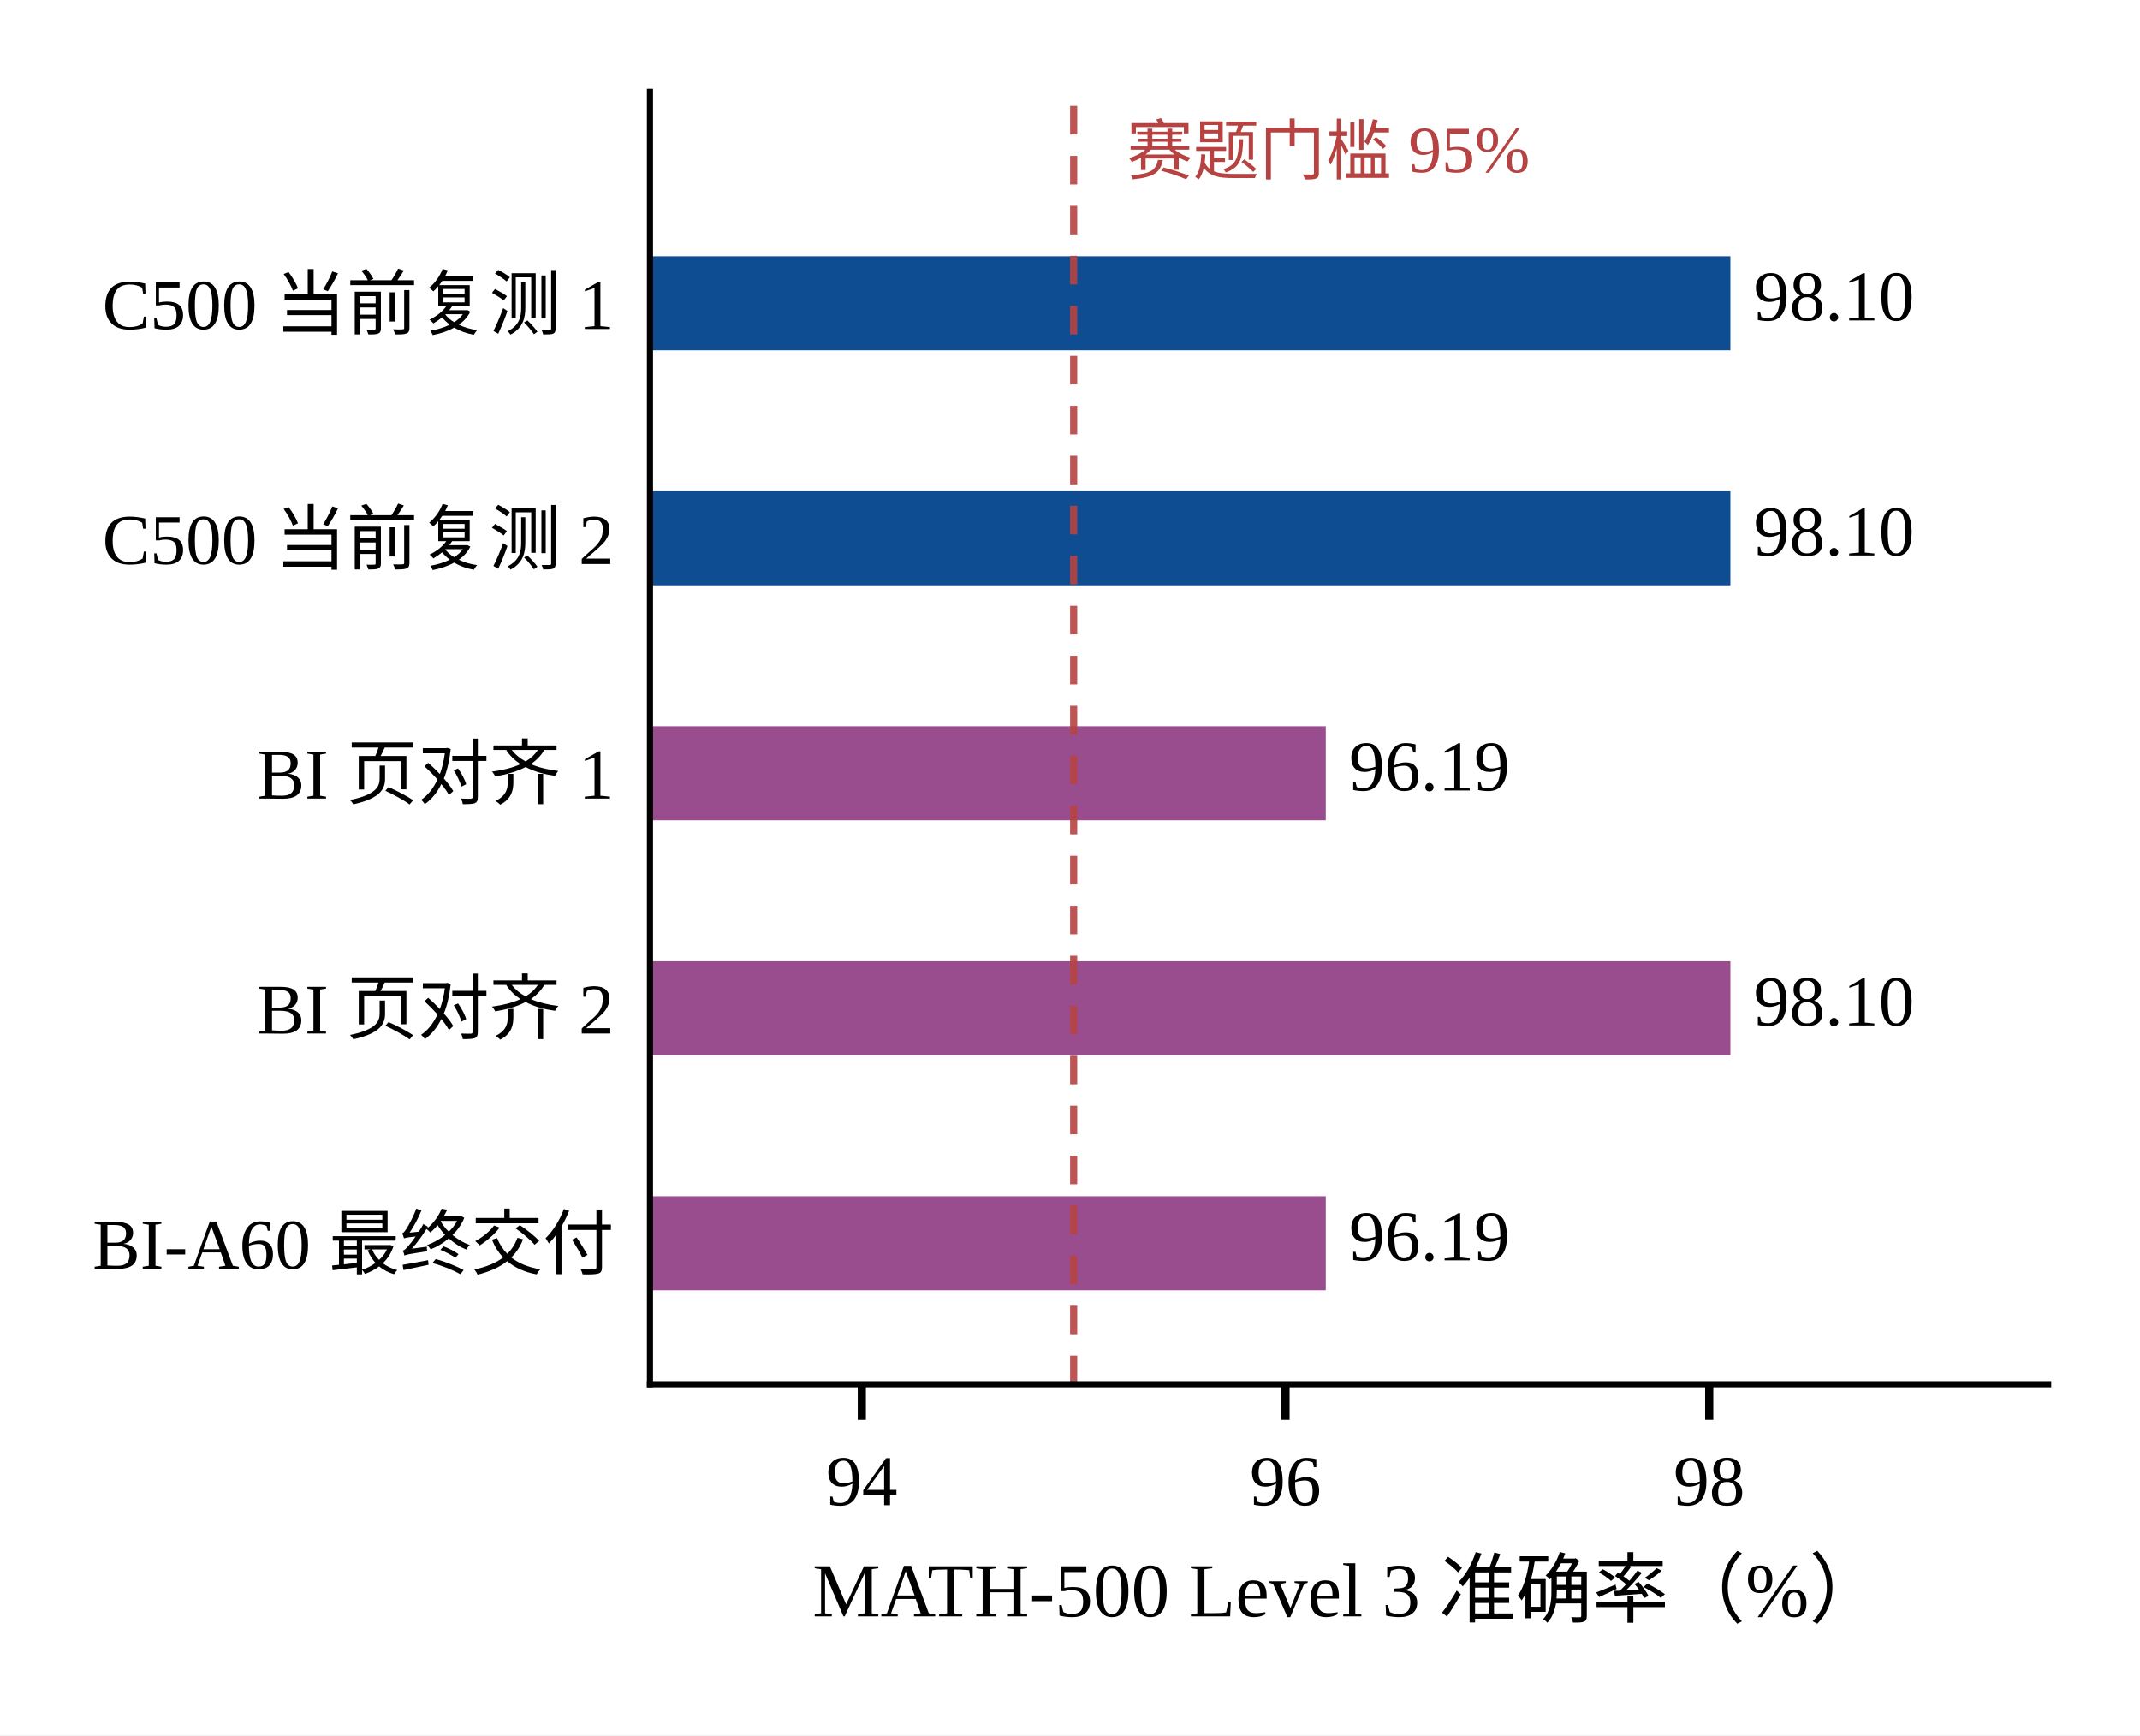
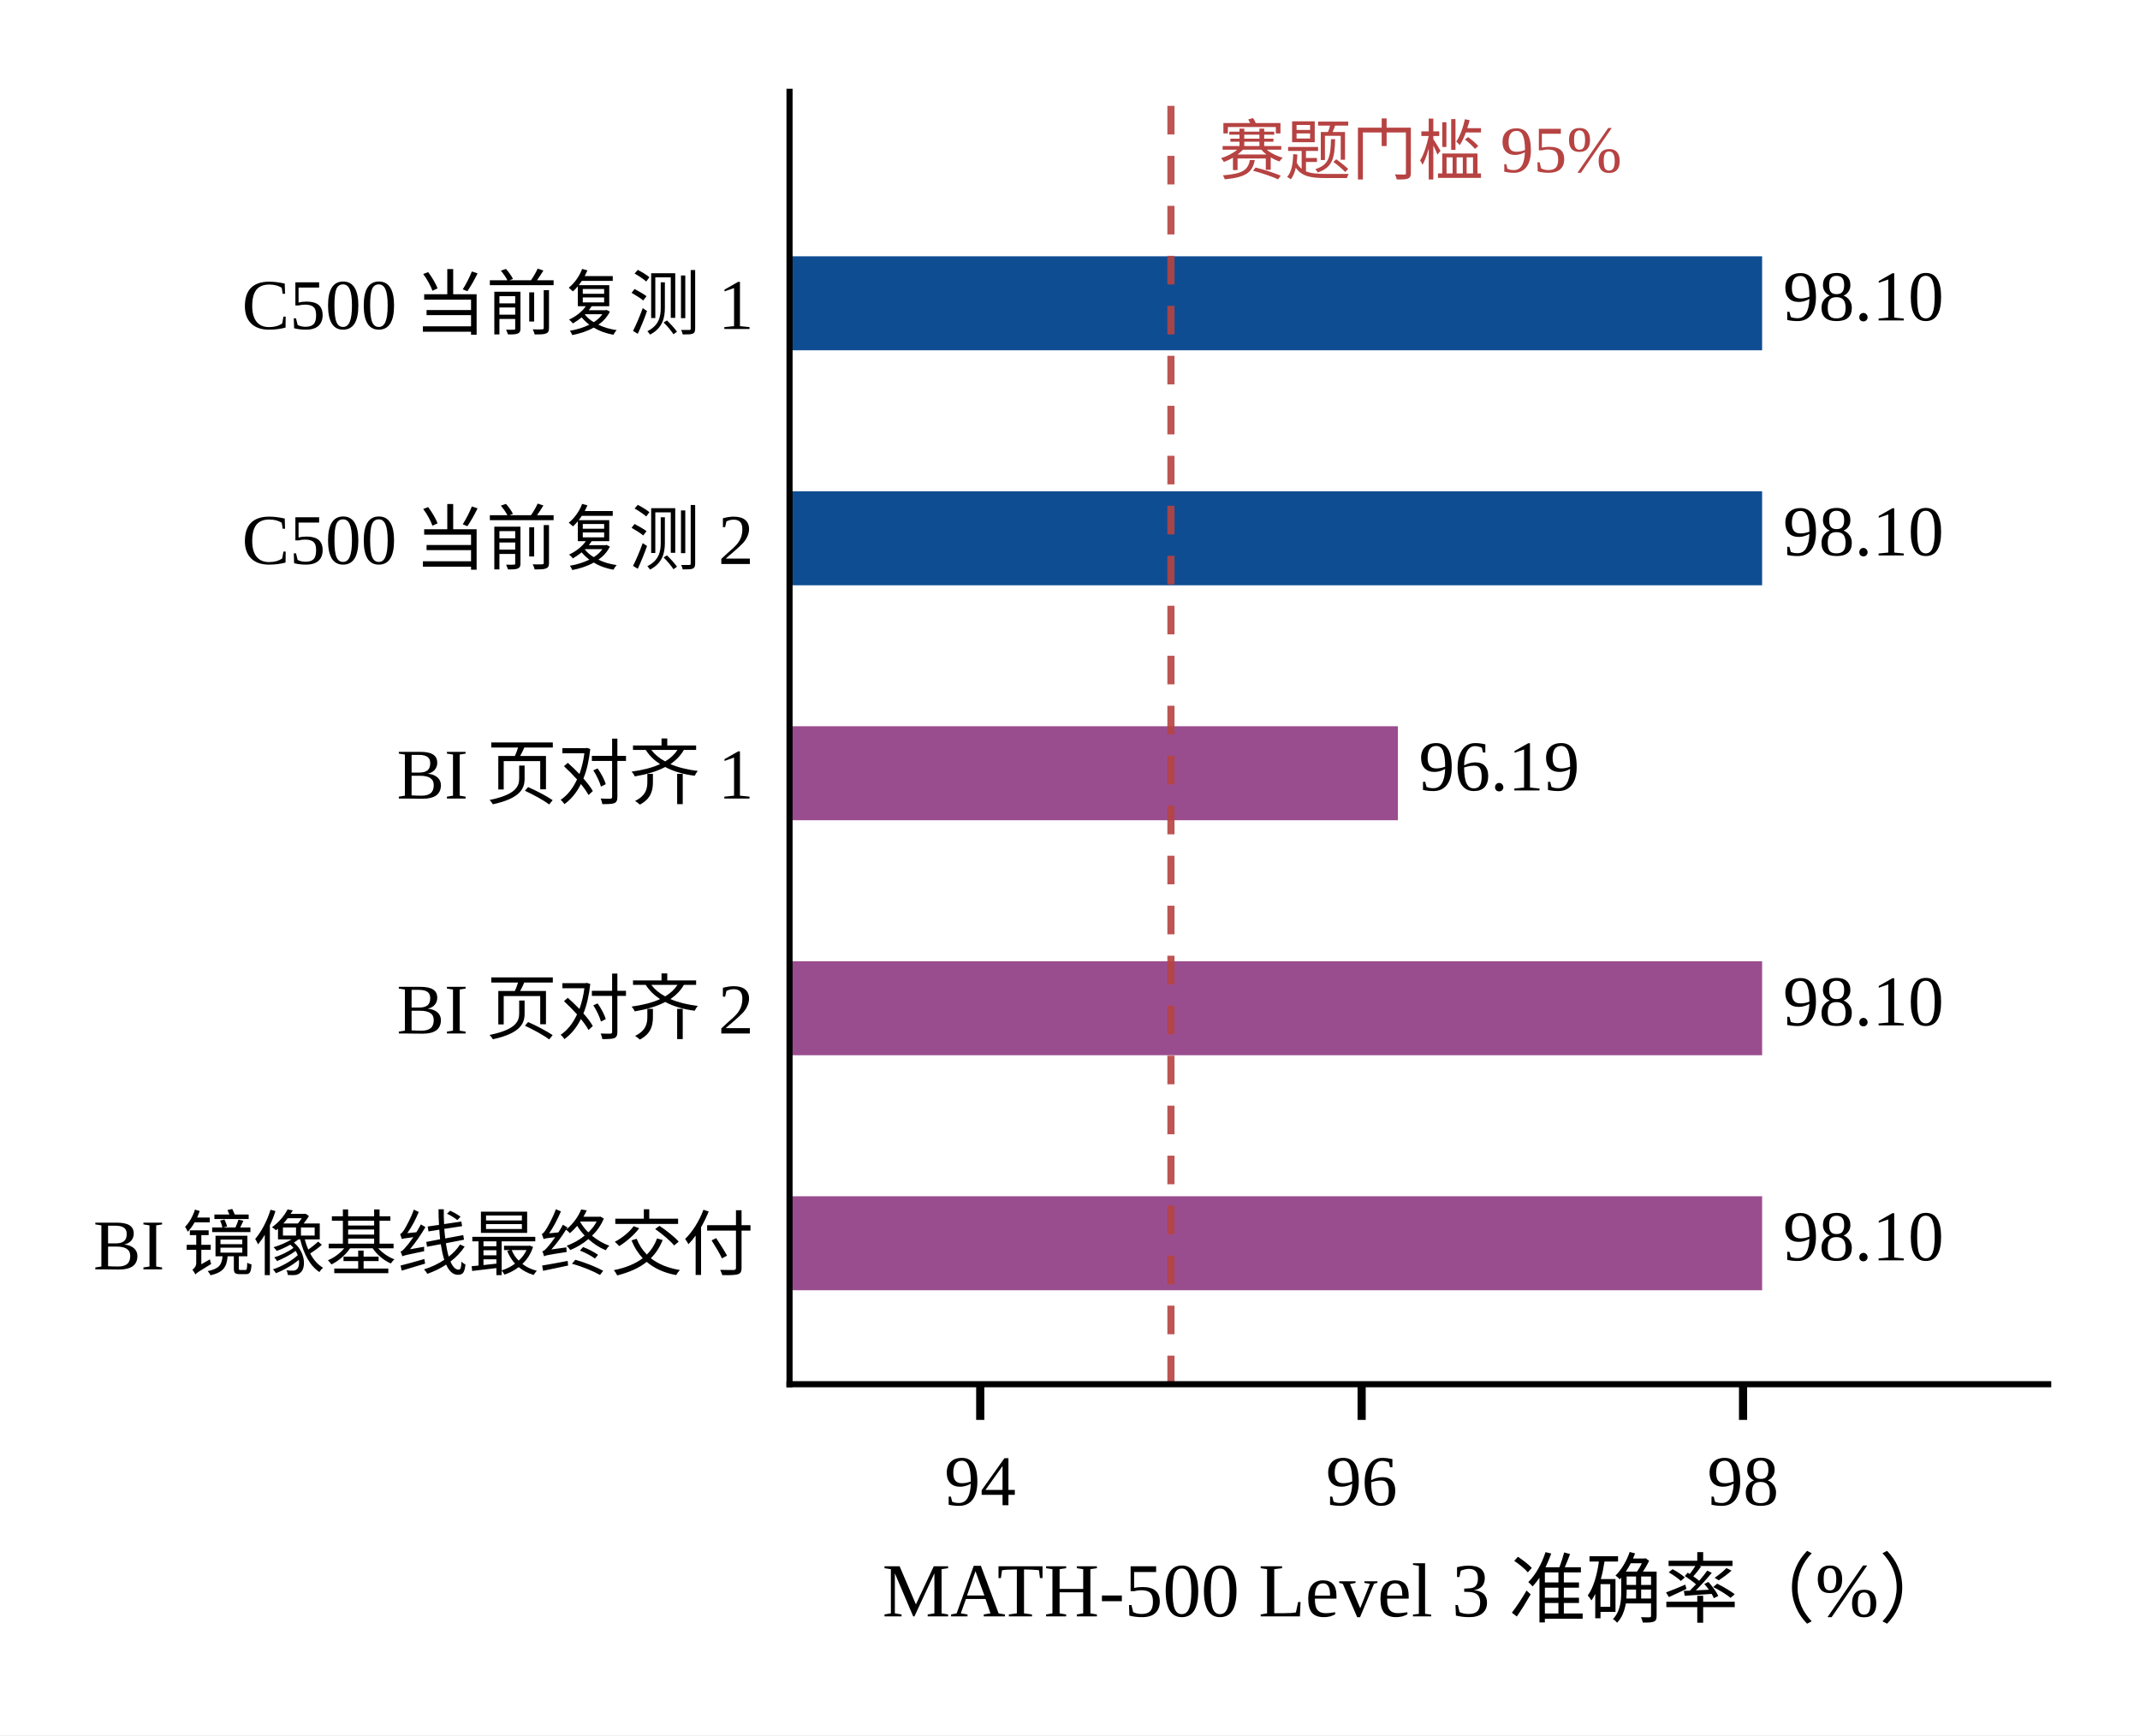
<svg xmlns="http://www.w3.org/2000/svg" xmlns:xlink="http://www.w3.org/1999/xlink" width="209.764pt" height="170.079pt" viewBox="0 0 209.764 170.079" version="1.1">
  <defs>
    <style type="text/css">*{stroke-linejoin: round; stroke-linecap: butt}</style>
  </defs>
  <g id="figure_1">
    <g id="patch_1">
      <path d="M 0 170.079  L 209.764 170.079  L 209.764 0  L 0 0  z " style="fill: #ffffff" />
    </g>
    <g id="axes_1">
      <g id="patch_2">
-         <path d="M 63.71 135.679  L 200.764 135.679  L 200.764 9  L 63.71 9  z " style="fill: #ffffff" />
+         <path d="M 77.39 135.679  L 200.764 135.679  L 200.764 9  L 77.39 9  z " style="fill: #ffffff" />
      </g>
      <g id="patch_3">
-         <path d="M -1867.502 34.336  L 169.615 34.336  L 169.615 25.123  L -1867.502 25.123  z " clip-path="url(#p5bcc68a016)" style="fill: #0f4d92" />
+         <path d="M -1661.059 34.336  L 172.724 34.336  L 172.724 25.123  L -1661.059 25.123  z " clip-path="url(#p822f18ae84)" style="fill: #0f4d92" />
      </g>
      <g id="patch_4">
-         <path d="M -1867.502 57.368  L 169.615 57.368  L 169.615 48.155  L -1867.502 48.155  z " clip-path="url(#p5bcc68a016)" style="fill: #0f4d92" />
+         <path d="M -1661.059 57.368  L 172.724 57.368  L 172.724 48.155  L -1661.059 48.155  z " clip-path="url(#p822f18ae84)" style="fill: #0f4d92" />
      </g>
      <g id="patch_5">
-         <path d="M -1867.502 80.401  L 129.953 80.401  L 129.953 71.188  L -1867.502 71.188  z " clip-path="url(#p5bcc68a016)" style="fill: #9a4d8e" />
+         <path d="M -1661.059 80.401  L 137.021 80.401  L 137.021 71.188  L -1661.059 71.188  z " clip-path="url(#p822f18ae84)" style="fill: #9a4d8e" />
      </g>
      <g id="patch_6">
-         <path d="M -1867.502 103.433  L 169.615 103.433  L 169.615 94.22  L -1867.502 94.22  z " clip-path="url(#p5bcc68a016)" style="fill: #9a4d8e" />
+         <path d="M -1661.059 103.433  L 172.724 103.433  L 172.724 94.22  L -1661.059 94.22  z " clip-path="url(#p822f18ae84)" style="fill: #9a4d8e" />
      </g>
      <g id="patch_7">
-         <path d="M -1867.502 126.466  L 129.953 126.466  L 129.953 117.253  L -1867.502 117.253  z " clip-path="url(#p5bcc68a016)" style="fill: #9a4d8e" />
+         <path d="M -1661.059 126.466  L 172.724 126.466  L 172.724 117.253  L -1661.059 117.253  z " clip-path="url(#p822f18ae84)" style="fill: #9a4d8e" />
      </g>
      <g id="matplotlib.axis_1">
        <g id="xtick_1">
          <g id="line2d_1">
            <defs>
-               <path id="mea1aea50ee" d="M 0 0  L 0 3.5  " style="stroke: #000000; stroke-width: 0.8" />
+               <path id="ma1c878c050" d="M 0 0  L 0 3.5  " style="stroke: #000000; stroke-width: 0.8" />
            </defs>
            <g>
-               <use xlink:href="#mea1aea50ee" x="84.476" y="135.679" style="stroke: #000000; stroke-width: 0.8" />
+               <use xlink:href="#ma1c878c050" x="96.083" y="135.679" style="stroke: #000000; stroke-width: 0.8" />
            </g>
          </g>
          <g id="text_1">
-             <text style="font-size: 7px; font-family: 'Times New Roman', 'SimHei'; text-anchor: middle" x="84.476" y="147.539" transform="rotate(-0 84.47572 147.5394)">94</text>
+             <text style="font-size: 7px; font-family: 'Times New Roman', 'SimHei'; text-anchor: middle" x="96.083" y="147.539" transform="rotate(-0 96.083 147.5394)">94</text>
          </g>
        </g>
        <g id="xtick_2">
          <g id="line2d_2">
            <g>
-               <use xlink:href="#mea1aea50ee" x="126.007" y="135.679" style="stroke: #000000; stroke-width: 0.8" />
+               <use xlink:href="#ma1c878c050" x="133.469" y="135.679" style="stroke: #000000; stroke-width: 0.8" />
            </g>
          </g>
          <g id="text_2">
-             <text style="font-size: 7px; font-family: 'Times New Roman', 'SimHei'; text-anchor: middle" x="126.007" y="147.539" transform="rotate(-0 126.0072 147.5394)">96</text>
+             <text style="font-size: 7px; font-family: 'Times New Roman', 'SimHei'; text-anchor: middle" x="133.469" y="147.539" transform="rotate(-0 133.469 147.5394)">96</text>
          </g>
        </g>
        <g id="xtick_3">
          <g id="line2d_3">
            <g>
-               <use xlink:href="#mea1aea50ee" x="167.539" y="135.679" style="stroke: #000000; stroke-width: 0.8" />
+               <use xlink:href="#ma1c878c050" x="170.855" y="135.679" style="stroke: #000000; stroke-width: 0.8" />
            </g>
          </g>
          <g id="text_3">
-             <text style="font-size: 7px; font-family: 'Times New Roman', 'SimHei'; text-anchor: middle" x="167.539" y="147.539" transform="rotate(-0 167.5386 147.5394)">98</text>
+             <text style="font-size: 7px; font-family: 'Times New Roman', 'SimHei'; text-anchor: middle" x="170.855" y="147.539" transform="rotate(-0 170.855 147.5394)">98</text>
          </g>
        </g>
        <g id="text_4">
-           <text style="font-size: 7.5px; font-family: 'Times New Roman', 'SimHei'; text-anchor: middle" x="132.237" y="158.434" transform="rotate(-0 132.2369 158.4344)">MATH-500 Level 3 准确率（%）</text>
+           <text style="font-size: 7.5px; font-family: 'Times New Roman', 'SimHei'; text-anchor: middle" x="139.077" y="158.434" transform="rotate(-0 139.0769 158.4344)">MATH-500 Level 3 准确率（%）</text>
        </g>
      </g>
      <g id="matplotlib.axis_2">
        <g id="ytick_1">
          <g id="line2d_4" />
          <g id="text_5">
-             <text style="font-size: 7px; font-family: 'Times New Roman', 'SimHei'; text-anchor: end" x="60.21" y="32.248" transform="rotate(-0 60.21 32.24815)">C500 当前复测 1</text>
+             <text style="font-size: 7px; font-family: 'Times New Roman', 'SimHei'; text-anchor: end" x="73.89" y="32.248" transform="rotate(-0 73.89 32.24815)">C500 当前复测 1</text>
          </g>
        </g>
        <g id="ytick_2">
          <g id="line2d_5" />
          <g id="text_6">
-             <text style="font-size: 7px; font-family: 'Times New Roman', 'SimHei'; text-anchor: end" x="60.21" y="55.281" transform="rotate(-0 60.21 55.28065)">C500 当前复测 2</text>
+             <text style="font-size: 7px; font-family: 'Times New Roman', 'SimHei'; text-anchor: end" x="73.89" y="55.281" transform="rotate(-0 73.89 55.28065)">C500 当前复测 2</text>
          </g>
        </g>
        <g id="ytick_3">
          <g id="line2d_6" />
          <g id="text_7">
-             <text style="font-size: 7px; font-family: 'Times New Roman', 'SimHei'; text-anchor: end" x="60.21" y="78.272" transform="rotate(-0 60.21 78.27214)">BI 页对齐 1</text>
+             <text style="font-size: 7px; font-family: 'Times New Roman', 'SimHei'; text-anchor: end" x="73.89" y="78.272" transform="rotate(-0 73.89 78.27214)">BI 页对齐 1</text>
          </g>
        </g>
        <g id="ytick_4">
          <g id="line2d_7" />
          <g id="text_8">
-             <text style="font-size: 7px; font-family: 'Times New Roman', 'SimHei'; text-anchor: end" x="60.21" y="101.305" transform="rotate(-0 60.21 101.3046)">BI 页对齐 2</text>
+             <text style="font-size: 7px; font-family: 'Times New Roman', 'SimHei'; text-anchor: end" x="73.89" y="101.305" transform="rotate(-0 73.89 101.3046)">BI 页对齐 2</text>
          </g>
        </g>
        <g id="ytick_5">
          <g id="line2d_8" />
          <g id="text_9">
-             <text style="font-size: 7px; font-family: 'Times New Roman', 'SimHei'; text-anchor: end" x="60.21" y="124.351" transform="rotate(-0 60.21 124.3508)">BI-A60 最终交付</text>
+             <text style="font-size: 7px; font-family: 'Times New Roman', 'SimHei'; text-anchor: end" x="73.89" y="124.419" transform="rotate(-0 73.89 124.4192)">BI 镜像基线最终交付</text>
          </g>
        </g>
      </g>
      <g id="line2d_9">
-         <path d="M 105.241 135.679  L 105.241 9  " clip-path="url(#p5bcc68a016)" style="fill: none; stroke-dasharray: 2.8,2.1; stroke-dashoffset: 0; stroke: #b64342; stroke-opacity: 0.9; stroke-width: 0.7" />
+         <path d="M 114.776 135.679  L 114.776 9  " clip-path="url(#p822f18ae84)" style="fill: none; stroke-dasharray: 2.8,2.1; stroke-dashoffset: 0; stroke: #b64342; stroke-opacity: 0.9; stroke-width: 0.7" />
      </g>
      <g id="patch_8">
-         <path d="M 63.71 135.679  L 63.71 9  " style="fill: none; stroke: #000000; stroke-width: 0.6; stroke-linejoin: miter; stroke-linecap: square" />
+         <path d="M 77.39 135.679  L 77.39 9  " style="fill: none; stroke: #000000; stroke-width: 0.6; stroke-linejoin: miter; stroke-linecap: square" />
      </g>
      <g id="patch_9">
-         <path d="M 63.71 135.679  L 200.764 135.679  " style="fill: none; stroke: #000000; stroke-width: 0.6; stroke-linejoin: miter; stroke-linecap: square" />
+         <path d="M 77.39 135.679  L 200.764 135.679  " style="fill: none; stroke: #000000; stroke-width: 0.6; stroke-linejoin: miter; stroke-linecap: square" />
      </g>
      <g id="text_10">
-         <text style="font-size: 7px; font-family: 'Times New Roman', 'SimHei'; text-anchor: start" x="171.899" y="31.411" transform="rotate(-0 171.8994 31.41089)">98.10</text>
+         <text style="font-size: 7px; font-family: 'Times New Roman', 'SimHei'; text-anchor: start" x="174.781" y="31.411" transform="rotate(-0 174.7805 31.41089)">98.10</text>
      </g>
      <g id="text_11">
-         <text style="font-size: 7px; font-family: 'Times New Roman', 'SimHei'; text-anchor: start" x="171.899" y="54.443" transform="rotate(-0 171.8994 54.44339)">98.10</text>
+         <text style="font-size: 7px; font-family: 'Times New Roman', 'SimHei'; text-anchor: start" x="174.781" y="54.443" transform="rotate(-0 174.7805 54.44339)">98.10</text>
      </g>
      <g id="text_12">
-         <text style="font-size: 7px; font-family: 'Times New Roman', 'SimHei'; text-anchor: start" x="132.237" y="77.476" transform="rotate(-0 132.2369 77.47589)">96.19</text>
+         <text style="font-size: 7px; font-family: 'Times New Roman', 'SimHei'; text-anchor: start" x="139.077" y="77.476" transform="rotate(-0 139.0769 77.47589)">96.19</text>
      </g>
      <g id="text_13">
-         <text style="font-size: 7px; font-family: 'Times New Roman', 'SimHei'; text-anchor: start" x="171.899" y="100.508" transform="rotate(-0 171.8994 100.5084)">98.10</text>
+         <text style="font-size: 7px; font-family: 'Times New Roman', 'SimHei'; text-anchor: start" x="174.781" y="100.508" transform="rotate(-0 174.7805 100.5084)">98.10</text>
      </g>
      <g id="text_14">
-         <text style="font-size: 7px; font-family: 'Times New Roman', 'SimHei'; text-anchor: start" x="132.237" y="123.541" transform="rotate(-0 132.2369 123.5409)">96.19</text>
+         <text style="font-size: 7px; font-family: 'Times New Roman', 'SimHei'; text-anchor: start" x="174.781" y="123.541" transform="rotate(-0 174.7805 123.5409)">98.10</text>
      </g>
      <g id="text_15">
        <g id="patch_10">
-           <path d="M 109.653 19.251  L 150.752 19.251  L 150.752 11.648  L 109.653 11.648  z " style="fill: #ffffff" />
+           <path d="M 118.669 19.251  L 159.769 19.251  L 159.769 11.648  L 118.669 11.648  z " style="fill: #ffffff" />
        </g>
-         <text style="font-size: 6.5px; font-family: 'Times New Roman', 'SimHei'; text-anchor: start; fill: #b64342" x="110.433" y="17.08" transform="rotate(-0 110.4329 17.08019)">赛题门槛 95%</text>
+         <text style="font-size: 6.5px; font-family: 'Times New Roman', 'SimHei'; text-anchor: start; fill: #b64342" x="119.449" y="17.08" transform="rotate(-0 119.4492 17.08019)">赛题门槛 95%</text>
      </g>
    </g>
  </g>
  <defs>
-     <clipPath id="p5bcc68a016">
-       <rect x="63.71" y="9" width="137.054" height="126.679" />
+     <clipPath id="p822f18ae84">
+       <rect x="77.39" y="9" width="123.374" height="126.679" />
    </clipPath>
  </defs>
</svg>
